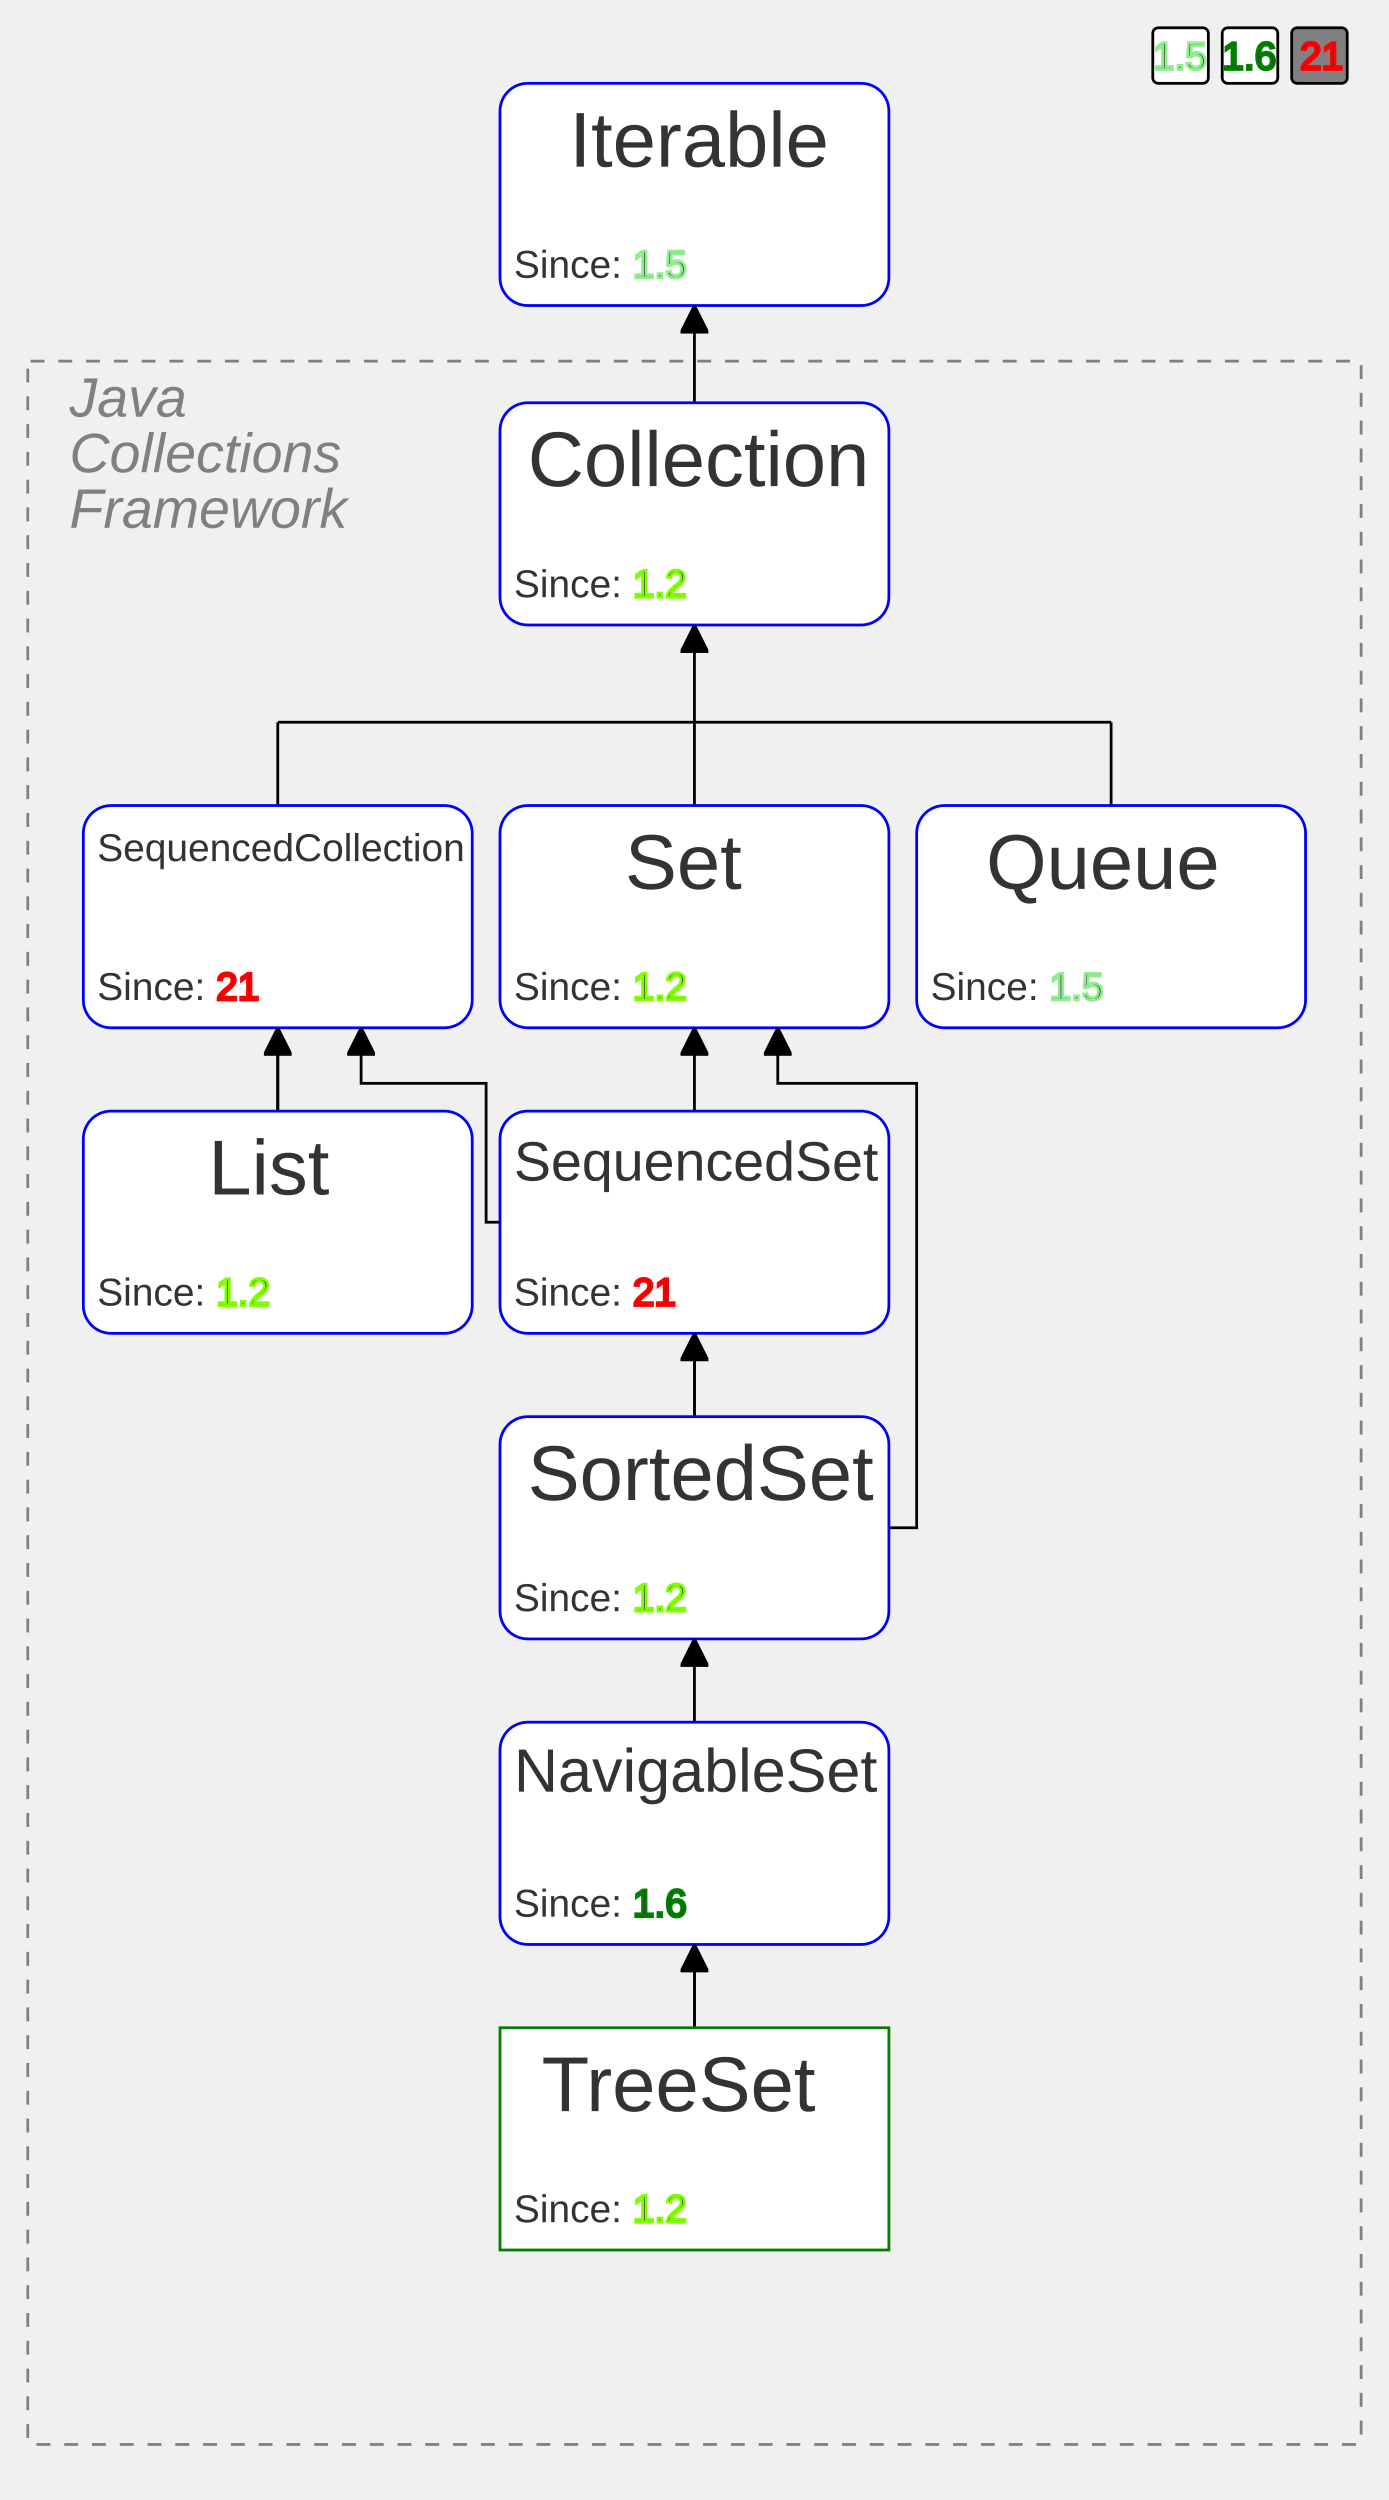
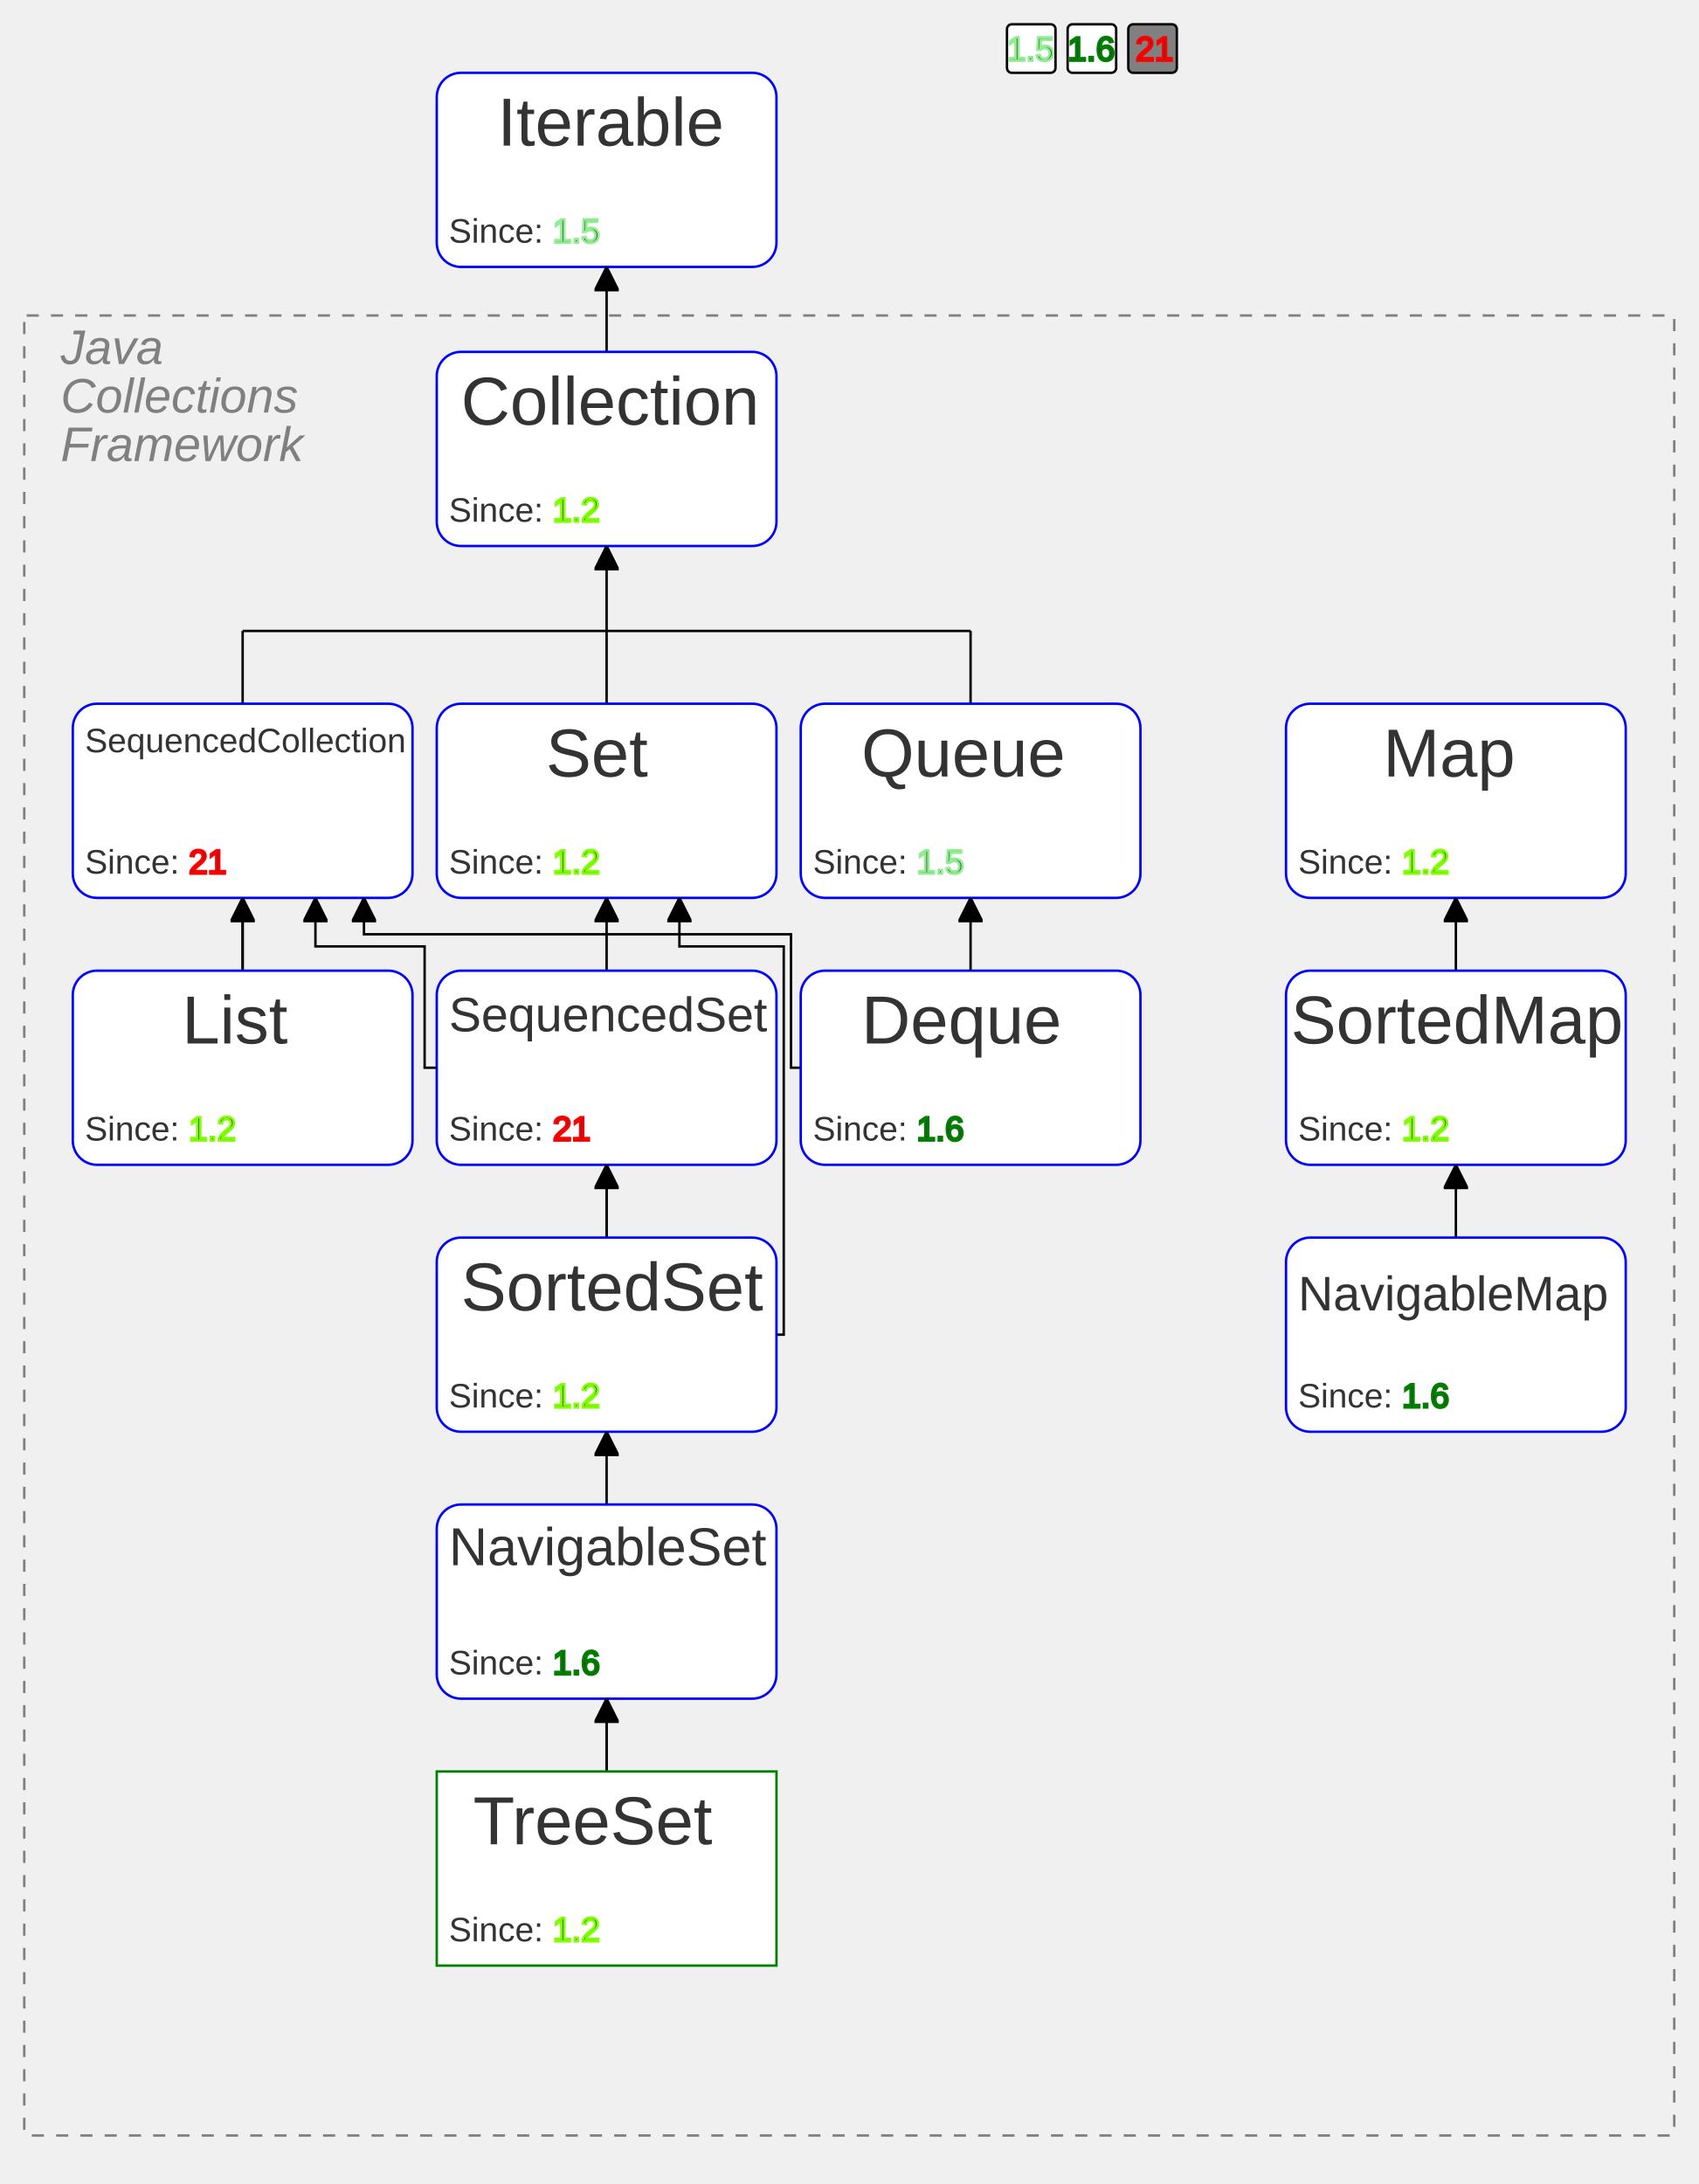
- <svg xmlns="http://www.w3.org/2000/svg" viewBox="0 0 500 900">
+ <svg xmlns="http://www.w3.org/2000/svg" viewBox="0 0 700 900">
  <defs>
    <style>
      .rect, .interface, .class {
        width: 140px;
        height: 80px;
      }
      .interface {
        rx:10;
        fill: white;
        stroke: blue;
      }
      .class {
        fill: white;
        stroke: green;
      }
      .line {
        stroke: black;
        stroke-width:1;
        fill: none;
      }
      .marker {
        fill: black
      }
      .arrow {
        marker-end:url(#arrow);
      }
      .text, .text14, .text20, .text22 {
        white-space: pre;
        fill: rgb(51,51,51);
        font-family: Arial, sans-serif;
      }
      .text {font-size: 28px;}
      .text14 {font-size: 14px;}
      .text20 {font-size: 20px;}
      .text22 {font-size: 22px;}

      .java2color  {stroke: chartreuse}
      .java5color  {stroke: lightgreen}
      .java6color  {stroke: green}
      .java21color {stroke: red}

      .javaSwitcherRect {
        width: 20px;
        height: 20px;
        fill: white;
        stroke: black;
        rx: 2
      }
      .javaSwitcherSelected {
        fill: gray;
      }
      .javaSwitcher {
        cursor: pointer;
        user-select: none;
      }
    </style>
    <marker id="arrow" markerWidth="10" markerHeight="10" refX="5" refY="5" orient="auto">
      <path d="M 0,0 10,5 0,10 Z" class="line marker" />
    </marker>
  </defs>
-   <rect id="JCF" x="10" y="130" width="480" height="750" rx="1" ry="1" style="fill: none; stroke: grey; stroke-dasharray:5,5" />
+   <rect id="JCF" x="10" y="130" width="680" height="750" rx="1" ry="1" style="fill: none; stroke: grey; stroke-dasharray:5,5" />
  <text style="white-space: pre; fill: grey; font-family: Arial, sans-serif; font-size: 20px; font-style: italic">
    <tspan x="25" y="150">Java</tspan>
    <tspan x="25" y="170">Collections</tspan>
    <tspan x="25" y="190">Framework</tspan>
  </text>
  <rect x="415" y="10" id="java5Rect" class="javaSwitcherRect" />
  <text x="415" y="25" id="java5" class="text text14 java5color javaSwitcher">1.5</text>
  <rect x="440" y="10" id="java6Rect" class="javaSwitcherRect" />
  <text x="440" y="25" id="java6" class="text text14 java6color javaSwitcher">1.6</text>
  <rect x="465" y="10" id="java21Rect" class="javaSwitcherRect javaSwitcherSelected" />
  <text x="468" y="25" id="java21" class="text text14 java21color javaSwitcher">21</text>
  <rect x="180" y="30" class="interface" />
  <text x="205" y="60" class="text">Iterable</text>
  <text x="185" y="100" class="text14">Since: <tspan class="java5color">1.5</tspan>
  </text>
  <line x1="250" y1="145" x2="250" y2="115" class="line arrow" />
  <rect x="180" y="145" class="interface" />
  <text x="190" y="175" class="text">Collection</text>
  <text x="185" y="215" class="text14">Since: <tspan class="java2color">1.2</tspan>
  </text>
  <line x1="250" y1="260" x2="250" y2="230" class="line arrow" />
  <line x1="100" y1="260" x2="400" y2="260" class="line" />
  <line x1="250" y1="290" x2="250" y2="260" class="line" />
  <line x1="100" y1="400" x2="100" y2="260" class="line" id="CollectionToList" />
  <line x1="400" y1="290" x2="400" y2="260" class="line" />
  <g class="java21">
    <rect x="30" y="290" class="interface" />
    <text x="35" y="310" class="text14">SequencedCollection</text>
    <text x="35" y="360" class="text14">Since: <tspan class="java21color">21</tspan>
    </text>
    <line x1="100" y1="400" x2="100" y2="375" class="line arrow" />
  </g>
  <rect x="30" y="400" class="interface" />
  <text x="75" y="430" class="text">List</text>
  <text x="35" y="470" class="text14">Since: <tspan class="java2color">1.2</tspan>
  </text>
  <rect x="180" y="290" class="interface" />
  <text x="225" y="320" class="text">Set</text>
  <text x="185" y="360" class="text14">Since: <tspan class="java2color">1.2</tspan>
  </text>
-   <rect x="330" y="290" class="interface" />
-   <text x="355" y="320" class="text">Queue</text>
-   <text x="335" y="360" class="text14">Since: <tspan class="java5color">1.5</tspan>
-   </text>
  <line x1="250" y1="510" x2="250" y2="375" class="line arrow" />
  <g class="java21">
    <rect x="180" y="400" class="interface" />
    <text x="185" y="425" class="text20">SequencedSet</text>
    <text x="185" y="470" class="text14">Since: <tspan class="java21color">21</tspan>
    </text>
    <polyline points="180,440 175,440 175,390 130,390 130,375" class="line arrow" />
-     <polyline points="320,550 330,550 330,390 280,390 280,375" class="line arrow" />
+     <polyline points="320,550 323,550 323,390 280,390 280,375" class="line arrow" id="sortedSetToSet" />
+     <polyline points="330,440 326,440 326,385 150,385 150,375" class="line arrow" id="dequeToThis" />
    <line x1="250" y1="510" x2="250" y2="485" class="line arrow" />
  </g>
  <rect x="180" y="510" class="interface" />
  <text x="190" y="540" class="text">SortedSet</text>
  <text x="185" y="580" class="text14">Since: <tspan class="java2color">1.2</tspan>
  </text>
  <line x1="250" y1="730" x2="250" y2="595" class="line arrow" />
  <g class="java6">
    <rect x="180" y="620" class="interface" />
    <text x="185" y="645" class="text22">NavigableSet</text>
    <text x="185" y="690" class="text14">Since: <tspan class="java6color">1.6</tspan>
    </text>
    <line x1="250" y1="730" x2="250" y2="705" class="line arrow" />
  </g>
  <rect x="180" y="730" class="class" />
  <text x="195" y="760" class="text">TreeSet</text>
  <text x="185" y="800" class="text14">Since: <tspan class="java2color">1.2</tspan>
  </text>
+   <rect x="330" y="290" class="interface" />
+   <text x="355" y="320" class="text">Queue</text>
+   <text x="335" y="360" class="text14">Since: <tspan class="java5color">1.5</tspan>
+   </text>
+   <g class="java6">
+     <rect x="330" y="400" class="interface" />
+     <text x="355" y="430" class="text">Deque</text>
+     <text x="335" y="470" class="text14">Since: <tspan class="java6color">1.6</tspan>
+     </text>
+     <line x1="400" y1="400" x2="400" y2="375" class="line arrow" />
+   </g>
+   <rect x="530" y="290" class="interface" />
+   <text x="570" y="320" class="text">Map</text>
+   <text x="535" y="360" class="text14">Since: <tspan class="java2color">1.2</tspan>
+   </text>
+   <line x1="600" y1="400" x2="600" y2="375" class="line arrow" />
+   <rect x="530" y="400" class="interface" />
+   <text x="532" y="430" class="text">SortedMap</text>
+   <text x="535" y="470" class="text14">Since: <tspan class="java2color">1.2</tspan>
+   </text>
+   <g class="java6">
+     <line x1="600" y1="510" x2="600" y2="485" class="line arrow" />
+     <rect x="530" y="510" class="interface" />
+     <text x="535" y="540" class="text20">NavigableMap</text>
+     <text x="535" y="580" class="text14">Since: <tspan class="java6color">1.6</tspan>
+     </text>
+   </g>
</svg>
